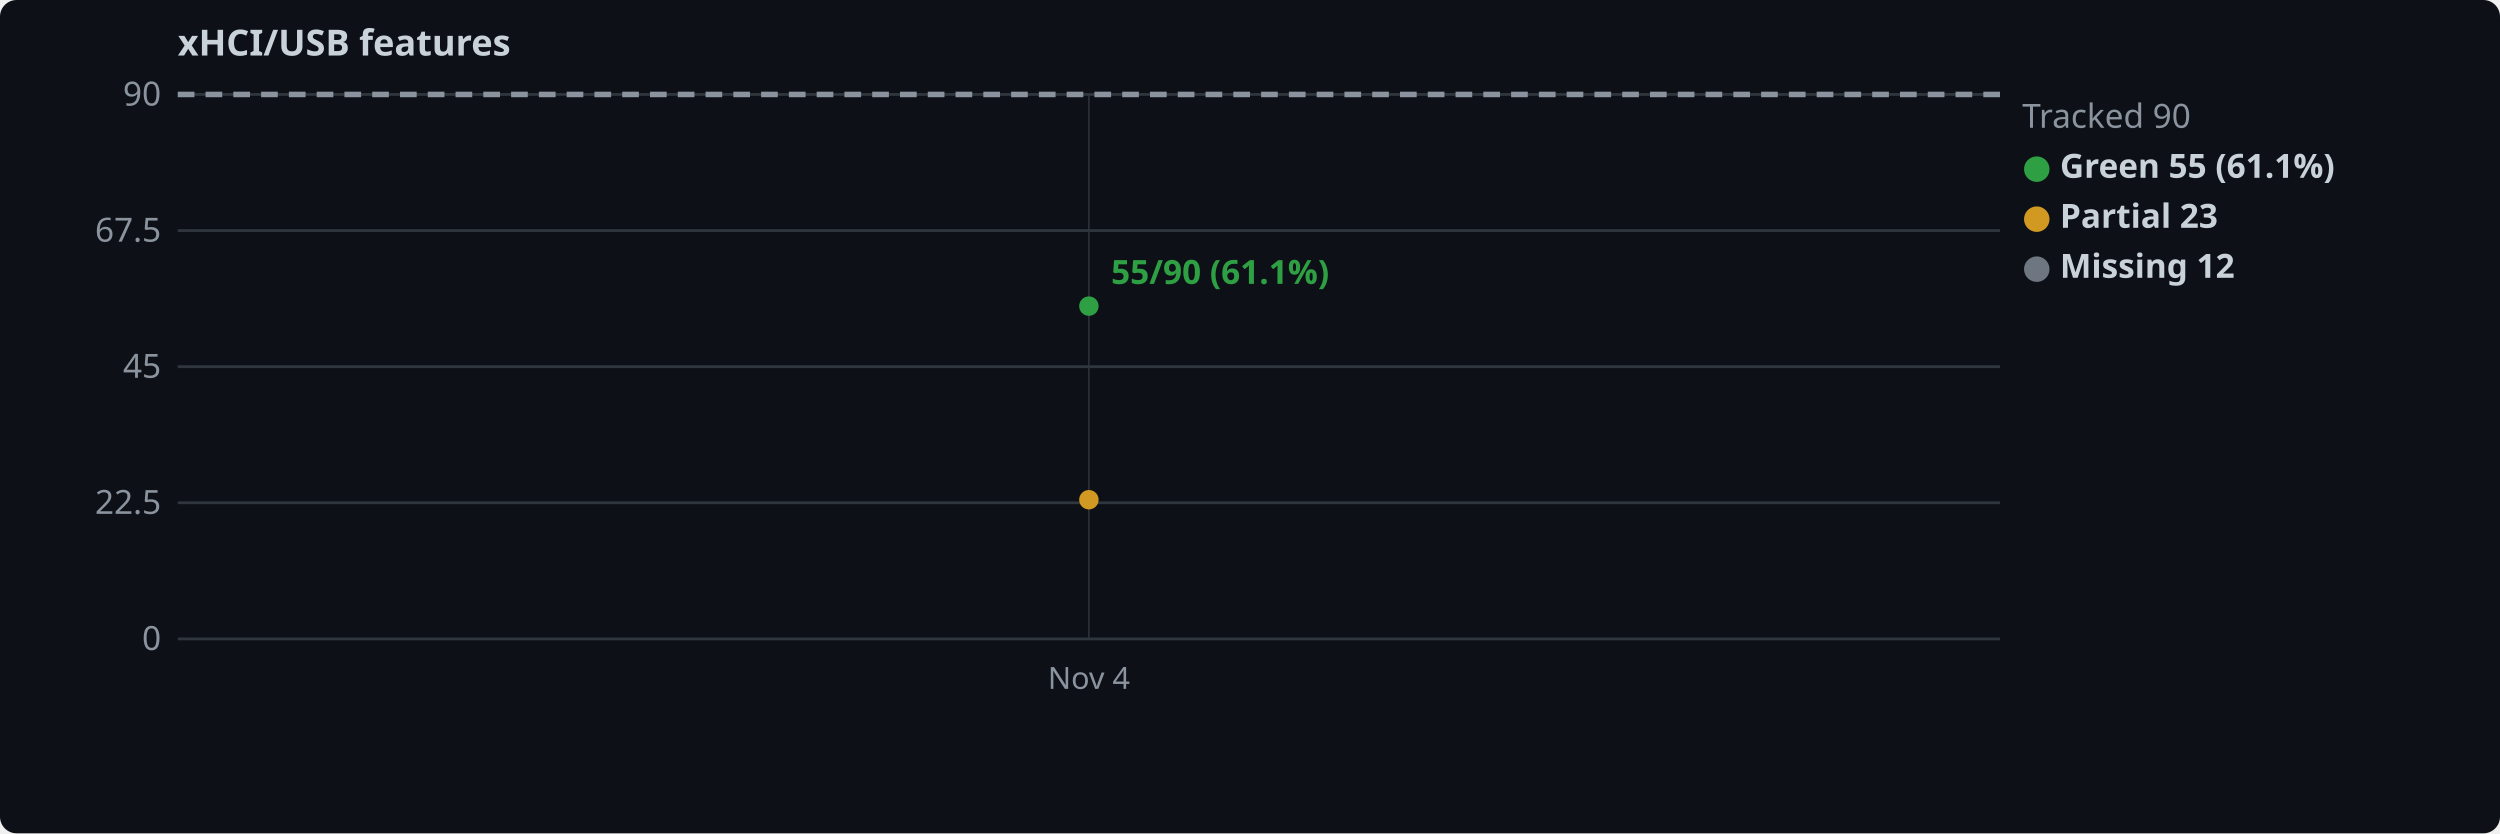
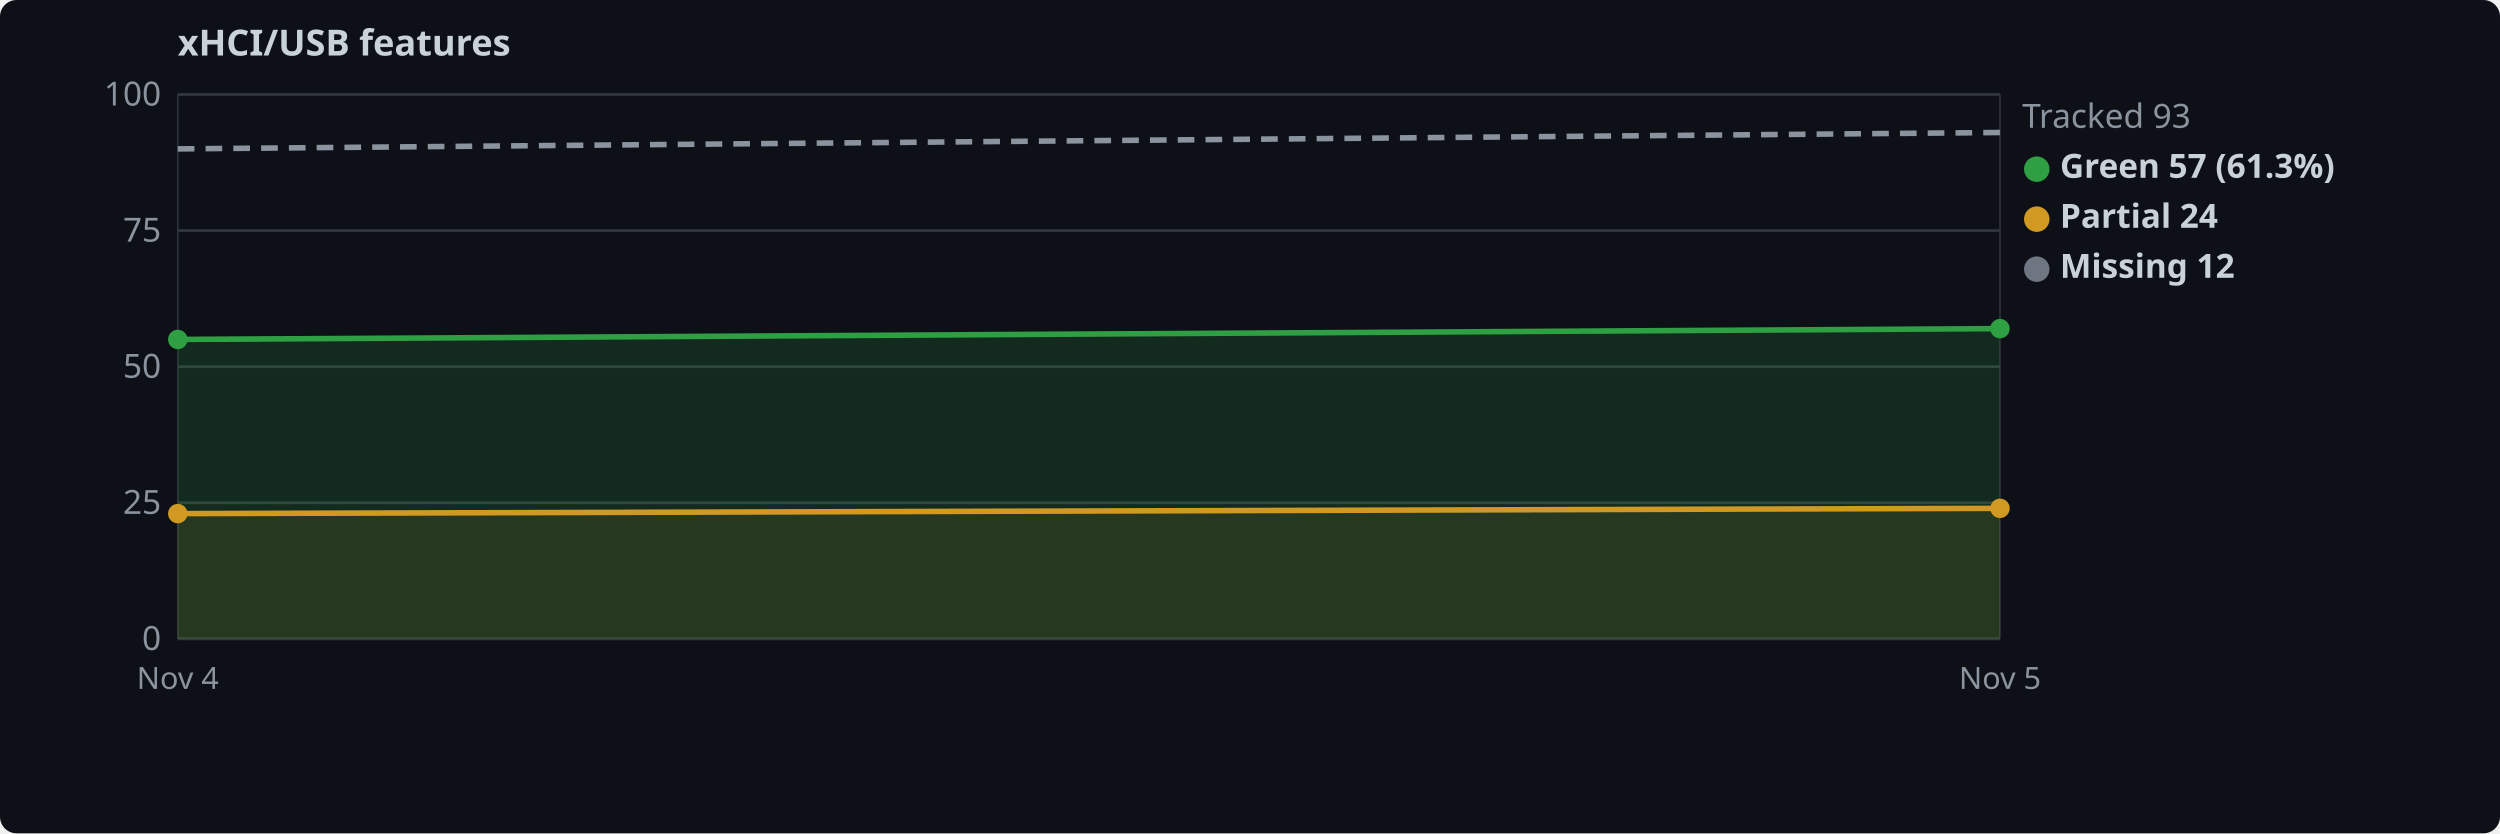
<svg xmlns="http://www.w3.org/2000/svg" viewBox="0 0 900 300" width="900" height="300" role="img" aria-label="Green, partial, and tracked xHCI features over time" font-family="sans-serif" font-size="12" fill="#c9d1d9">
  <style>.hit{fill:#fff;fill-opacity:0}.hit:hover{fill-opacity:0.06}</style>
  <rect width="900" height="300" rx="6" fill="#0d1117" />
  <text x="64" y="20" font-size="13" font-weight="bold">xHCI/USB features</text>
  <line x1="64" x2="720" y1="230.0" y2="230.0" stroke="#30363d" />
  <text x="58" y="234.0" text-anchor="end" fill="#8b949e">0</text>
  <line x1="64" x2="720" y1="181.0" y2="181.0" stroke="#30363d" />
-   <text x="58" y="185.0" text-anchor="end" fill="#8b949e">22.5</text>
+   <text x="58" y="185.0" text-anchor="end" fill="#8b949e">25</text>
  <line x1="64" x2="720" y1="132.0" y2="132.0" stroke="#30363d" />
-   <text x="58" y="136.0" text-anchor="end" fill="#8b949e">45</text>
+   <text x="58" y="136.0" text-anchor="end" fill="#8b949e">50</text>
  <line x1="64" x2="720" y1="83.0" y2="83.0" stroke="#30363d" />
-   <text x="58" y="87.0" text-anchor="end" fill="#8b949e">67.5</text>
+   <text x="58" y="87.0" text-anchor="end" fill="#8b949e">75</text>
  <line x1="64" x2="720" y1="34.0" y2="34.0" stroke="#30363d" />
-   <text x="58" y="38.0" text-anchor="end" fill="#8b949e">90</text>
-   <line x1="392.0" x2="392.0" y1="34" y2="230" stroke="#30363d" stroke-width="0.5" />
-   <text x="392.0" y="248" text-anchor="middle" font-size="11" fill="#8b949e">Nov 4</text>
-   <line x1="64" x2="720" y1="34.0" y2="34.0" stroke="#8b949e" stroke-width="2" stroke-dasharray="6 4" />
-   <circle cx="392.0" cy="179.9" r="3.5" fill="#d29922" />
-   <circle cx="392.0" cy="110.2" r="3.5" fill="#2ea043" />
-   <text x="400.0" y="102.2" fill="#2ea043" font-weight="bold">55/90 (61.1%)</text>
-   <rect class="hit" x="64.0" y="34" width="656.0" height="196" />
-   <text x="728" y="46" fill="#8b949e">Tracked 90</text>
+   <text x="58" y="38.0" text-anchor="end" fill="#8b949e">100</text>
+   <line x1="64.0" x2="64.0" y1="34" y2="230" stroke="#30363d" stroke-width="0.5" />
+   <text x="64.0" y="248" text-anchor="middle" font-size="11" fill="#8b949e">Nov 4</text>
+   <line x1="720.0" x2="720.0" y1="34" y2="230" stroke="#30363d" stroke-width="0.5" />
+   <text x="720.0" y="248" text-anchor="middle" font-size="11" fill="#8b949e">Nov 5</text>
+   <polygon points="64,230 64.0,184.9 720.0,183.0 720,230" fill="#d29922" opacity="0.12" />
+   <polygon points="64,230 64.0,122.2 720.0,118.3 720,230" fill="#2ea043" opacity="0.18" />
+   <polyline points="64.0,53.6 720.0,47.7" fill="none" stroke="#8b949e" stroke-width="2" stroke-dasharray="6 4" />
+   <polyline points="64.0,184.9 720.0,183.0" fill="none" stroke="#d29922" stroke-width="2" />
+   <polyline points="64.0,122.2 720.0,118.3" fill="none" stroke="#2ea043" stroke-width="2" />
+   <circle cx="64.0" cy="184.9" r="3.5" fill="#d29922" />
+   <circle cx="64.0" cy="122.2" r="3.5" fill="#2ea043" />
+   <circle cx="720.0" cy="183.0" r="3.5" fill="#d29922" />
+   <circle cx="720.0" cy="118.3" r="3.5" fill="#2ea043" />
+   <rect class="hit" x="64.0" y="34" width="328.0" height="196" />
+   <rect class="hit" x="392.0" y="34" width="328.0" height="196" />
+   <text x="728" y="46" fill="#8b949e">Tracked 93</text>
  <text x="728" y="64" fill="#c9d1d9" font-weight="bold">
-     <tspan fill="#2ea043">●</tspan> Green 55 (61.1%)</text>
+     <tspan fill="#2ea043">●</tspan> Green 57 (61.3%)</text>
  <text x="728" y="82" fill="#c9d1d9" font-weight="bold">
-     <tspan fill="#d29922">●</tspan> Partial 23</text>
+     <tspan fill="#d29922">●</tspan> Partial 24</text>
  <text x="728" y="100" fill="#c9d1d9" font-weight="bold">
    <tspan fill="#6e7681">●</tspan> Missing 12</text>
</svg>
